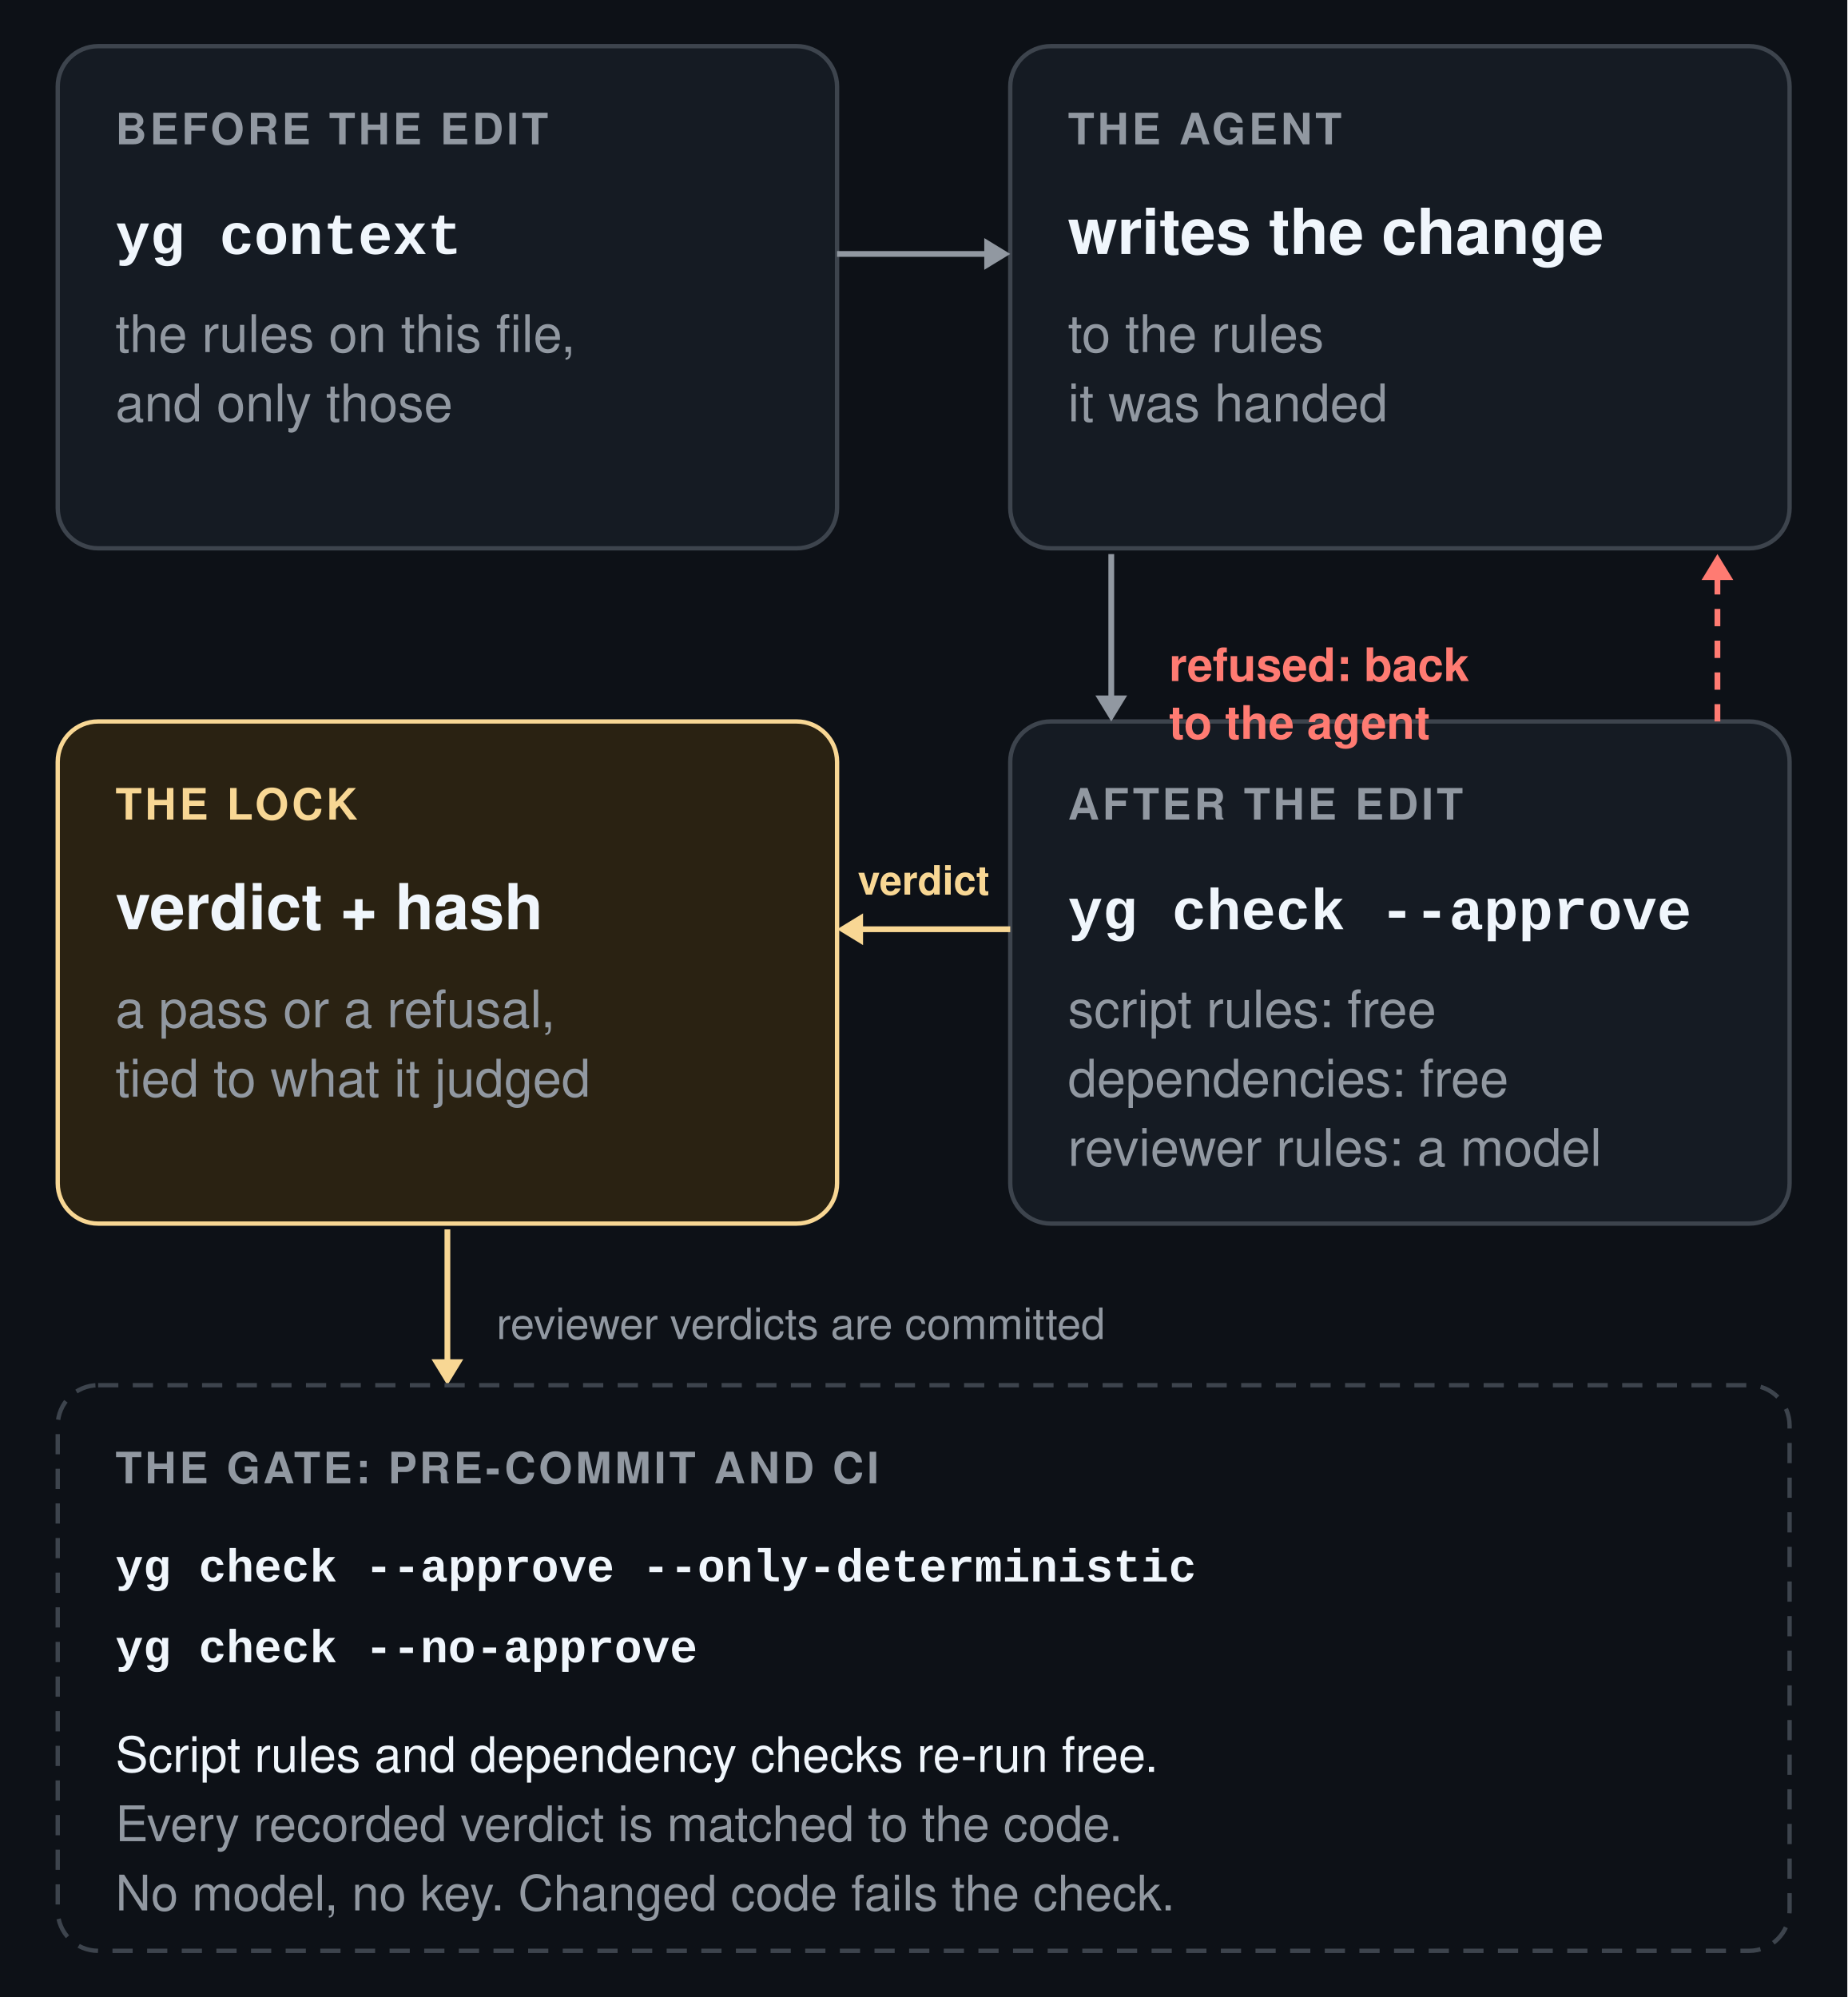
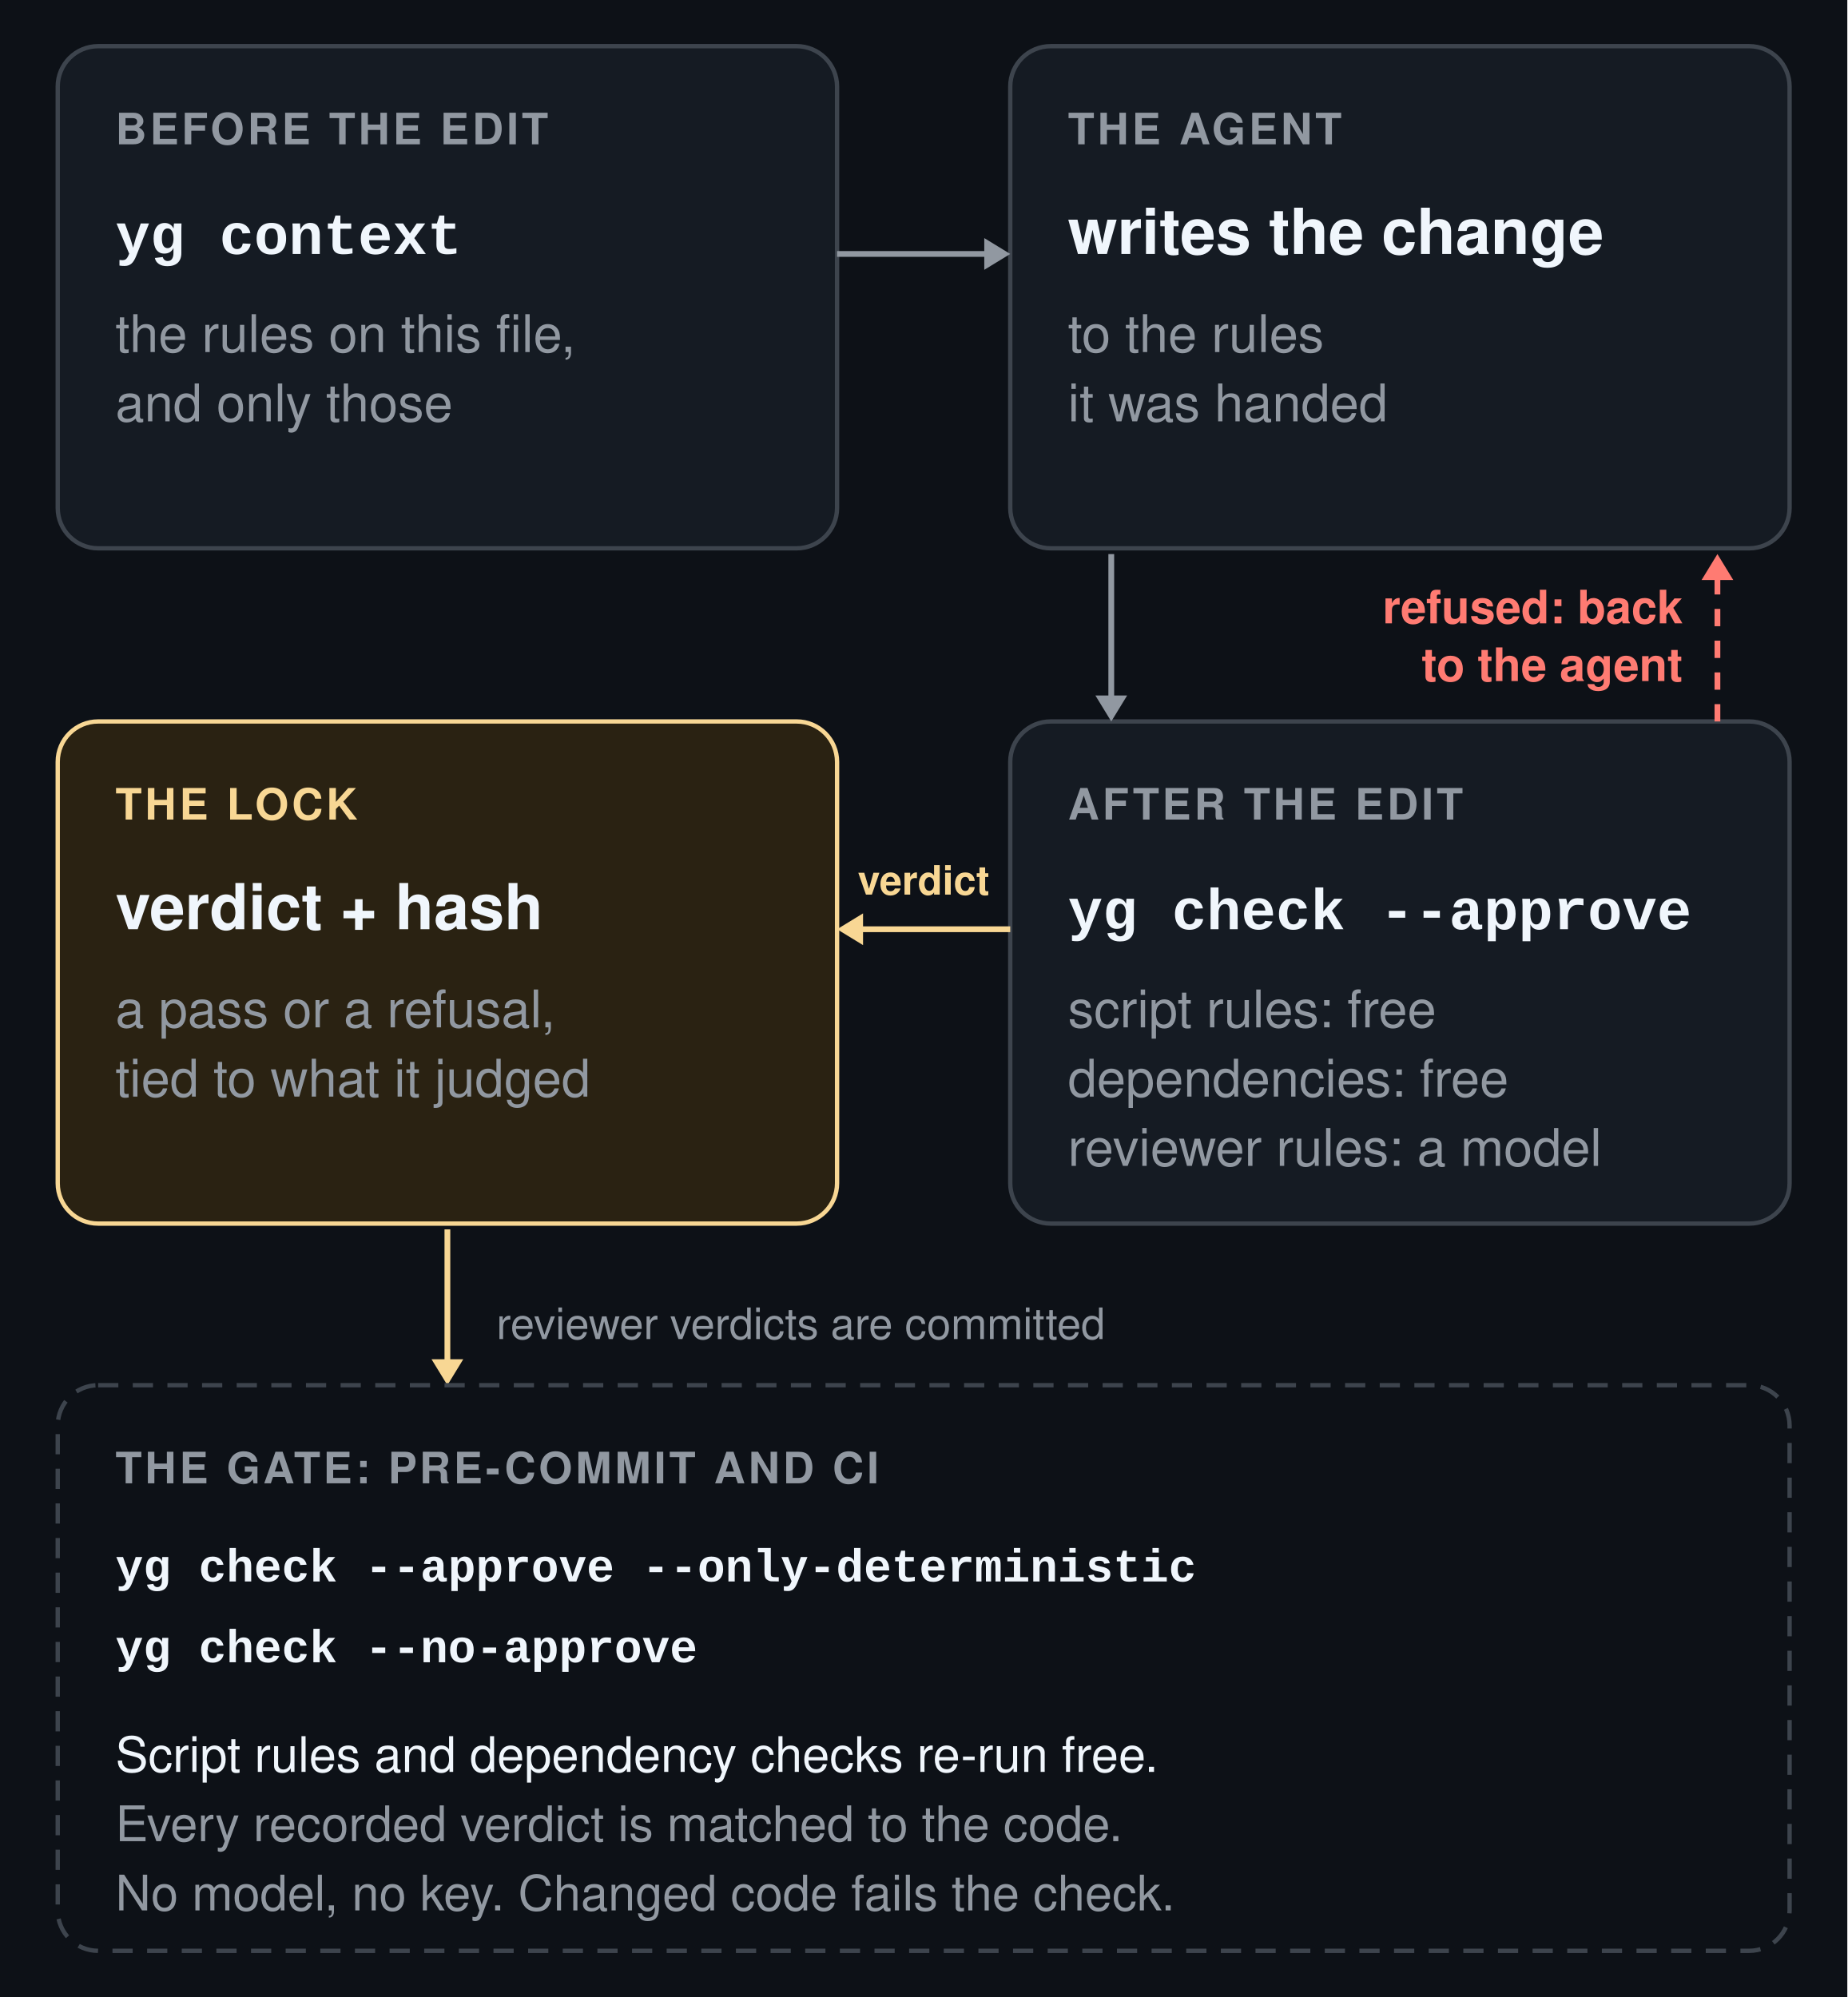
<svg xmlns="http://www.w3.org/2000/svg" viewBox="0 0 640 692" width="640" height="692" role="img" aria-labelledby="t d">
  <rect width="640" height="692" fill="#0d1117" />
  <rect x="20" y="16" width="270" height="174" rx="14" fill="#151b23" stroke="#3d444d" stroke-width="1.5" />
  <text x="40" y="50" font-family="ui-sans-serif, -apple-system, BlinkMacSystemFont, 'Segoe UI', Helvetica, Arial, sans-serif" font-size="15" font-weight="600" letter-spacing="1.1" fill="#9198a1">BEFORE THE EDIT</text>
  <text x="40" y="88" font-family="ui-monospace, SFMono-Regular, Menlo, Consolas, 'Liberation Mono', monospace" font-size="20" font-weight="600" fill="#f0f6fc">yg context</text>
  <text x="40" y="122" font-family="ui-sans-serif, -apple-system, BlinkMacSystemFont, 'Segoe UI', Helvetica, Arial, sans-serif" font-size="18" fill="#9198a1">the rules on this file,</text>
  <text x="40" y="146" font-family="ui-sans-serif, -apple-system, BlinkMacSystemFont, 'Segoe UI', Helvetica, Arial, sans-serif" font-size="18" fill="#9198a1">and only those</text>
  <rect x="350" y="16" width="270" height="174" rx="14" fill="#151b23" stroke="#3d444d" stroke-width="1.5" />
  <text x="370" y="50" font-family="ui-sans-serif, -apple-system, BlinkMacSystemFont, 'Segoe UI', Helvetica, Arial, sans-serif" font-size="15" font-weight="600" letter-spacing="1.1" fill="#9198a1">THE AGENT</text>
  <text x="370" y="88" font-family="ui-sans-serif, -apple-system, BlinkMacSystemFont, 'Segoe UI', Helvetica, Arial, sans-serif" font-size="22" font-weight="600" fill="#f0f6fc">writes the change</text>
  <text x="370" y="122" font-family="ui-sans-serif, -apple-system, BlinkMacSystemFont, 'Segoe UI', Helvetica, Arial, sans-serif" font-size="18" fill="#9198a1">to the rules</text>
  <text x="370" y="146" font-family="ui-sans-serif, -apple-system, BlinkMacSystemFont, 'Segoe UI', Helvetica, Arial, sans-serif" font-size="18" fill="#9198a1">it was handed</text>
  <rect x="20" y="250" width="270" height="174" rx="14" fill="#2a2212" stroke="#f8d794" stroke-width="1.5" />
  <text x="40" y="284" font-family="ui-sans-serif, -apple-system, BlinkMacSystemFont, 'Segoe UI', Helvetica, Arial, sans-serif" font-size="15" font-weight="600" letter-spacing="1.1" fill="#f8d794">THE LOCK</text>
  <text x="40" y="322" font-family="ui-sans-serif, -apple-system, BlinkMacSystemFont, 'Segoe UI', Helvetica, Arial, sans-serif" font-size="22" font-weight="600" fill="#f0f6fc">verdict + hash</text>
  <text x="40" y="356" font-family="ui-sans-serif, -apple-system, BlinkMacSystemFont, 'Segoe UI', Helvetica, Arial, sans-serif" font-size="18" fill="#9198a1">a pass or a refusal,</text>
  <text x="40" y="380" font-family="ui-sans-serif, -apple-system, BlinkMacSystemFont, 'Segoe UI', Helvetica, Arial, sans-serif" font-size="18" fill="#9198a1">tied to what it judged</text>
  <rect x="350" y="250" width="270" height="174" rx="14" fill="#151b23" stroke="#3d444d" stroke-width="1.5" />
  <text x="370" y="284" font-family="ui-sans-serif, -apple-system, BlinkMacSystemFont, 'Segoe UI', Helvetica, Arial, sans-serif" font-size="15" font-weight="600" letter-spacing="1.1" fill="#9198a1">AFTER THE EDIT</text>
  <text x="370" y="322" font-family="ui-monospace, SFMono-Regular, Menlo, Consolas, 'Liberation Mono', monospace" font-size="20" font-weight="600" fill="#f0f6fc">yg check --approve</text>
  <text x="370" y="356" font-family="ui-sans-serif, -apple-system, BlinkMacSystemFont, 'Segoe UI', Helvetica, Arial, sans-serif" font-size="18" fill="#9198a1">script rules: free</text>
  <text x="370" y="380" font-family="ui-sans-serif, -apple-system, BlinkMacSystemFont, 'Segoe UI', Helvetica, Arial, sans-serif" font-size="18" fill="#9198a1">dependencies: free</text>
  <text x="370" y="404" font-family="ui-sans-serif, -apple-system, BlinkMacSystemFont, 'Segoe UI', Helvetica, Arial, sans-serif" font-size="18" fill="#9198a1">reviewer rules: a model</text>
  <line x1="290" y1="88" x2="342" y2="88" stroke="#9198a1" stroke-width="2" />
  <path d="M350,88 L341,82.5 L341,93.5 Z" fill="#9198a1" />
  <line x1="385" y1="192" x2="385" y2="242" stroke="#9198a1" stroke-width="2" />
  <path d="M385,250 L390.5,241 L379.5,241 Z" fill="#9198a1" />
  <line x1="595" y1="250" x2="595" y2="200" stroke="#ff7b72" stroke-width="2" stroke-dasharray="6 5" />
  <path d="M595,192 L589.5,201 L600.5,201 Z" fill="#ff7b72" />
-   <text x="405" y="236" font-family="ui-sans-serif, -apple-system, BlinkMacSystemFont, 'Segoe UI', Helvetica, Arial, sans-serif" font-size="16" font-weight="600" fill="#ff7b72">refused: back</text>
-   <text x="405" y="256" font-family="ui-sans-serif, -apple-system, BlinkMacSystemFont, 'Segoe UI', Helvetica, Arial, sans-serif" font-size="16" font-weight="600" fill="#ff7b72">to the agent</text>
+   <text x="583" y="216" text-anchor="end" font-family="ui-sans-serif, -apple-system, BlinkMacSystemFont, 'Segoe UI', Helvetica, Arial, sans-serif" font-size="16" font-weight="600" fill="#ff7b72">refused: back</text>
+   <text x="583" y="236" text-anchor="end" font-family="ui-sans-serif, -apple-system, BlinkMacSystemFont, 'Segoe UI', Helvetica, Arial, sans-serif" font-size="16" font-weight="600" fill="#ff7b72">to the agent</text>
  <line x1="350" y1="322" x2="298" y2="322" stroke="#f8d794" stroke-width="2" />
  <path d="M290,322 L299,327.5 L299,316.5 Z" fill="#f8d794" />
  <text x="320" y="310" text-anchor="middle" font-family="ui-sans-serif, -apple-system, BlinkMacSystemFont, 'Segoe UI', Helvetica, Arial, sans-serif" font-size="14" font-weight="600" fill="#f8d794">verdict</text>
  <line x1="155" y1="426" x2="155" y2="472" stroke="#f8d794" stroke-width="2" />
  <path d="M155,480 L160.5,471 L149.5,471 Z" fill="#f8d794" />
  <text x="172" y="464" font-family="ui-sans-serif, -apple-system, BlinkMacSystemFont, 'Segoe UI', Helvetica, Arial, sans-serif" font-size="15" fill="#9198a1">reviewer verdicts are committed</text>
  <rect x="20" y="480" width="600" height="196" rx="14" fill="#0d1117" stroke="#3d444d" stroke-width="1.5" stroke-dasharray="7 5" />
  <text x="40" y="514" font-family="ui-sans-serif, -apple-system, BlinkMacSystemFont, 'Segoe UI', Helvetica, Arial, sans-serif" font-size="15" font-weight="600" letter-spacing="1.1" fill="#9198a1">THE GATE: PRE-COMMIT AND CI</text>
  <text x="40" y="548" font-family="ui-monospace, SFMono-Regular, Menlo, Consolas, 'Liberation Mono', monospace" font-size="16" font-weight="600" fill="#f0f6fc">yg check --approve --only-deterministic</text>
  <text x="40" y="576" font-family="ui-monospace, SFMono-Regular, Menlo, Consolas, 'Liberation Mono', monospace" font-size="16" font-weight="600" fill="#f0f6fc">yg check --no-approve</text>
  <text x="40" y="614" font-family="ui-sans-serif, -apple-system, BlinkMacSystemFont, 'Segoe UI', Helvetica, Arial, sans-serif" font-size="17" fill="#f0f6fc">Script rules and dependency checks re-run free.</text>
  <text x="40" y="638" font-family="ui-sans-serif, -apple-system, BlinkMacSystemFont, 'Segoe UI', Helvetica, Arial, sans-serif" font-size="17" fill="#9198a1">Every recorded verdict is matched to the code.</text>
  <text x="40" y="662" font-family="ui-sans-serif, -apple-system, BlinkMacSystemFont, 'Segoe UI', Helvetica, Arial, sans-serif" font-size="17" fill="#9198a1">No model, no key. Changed code fails the check.</text>
</svg>
